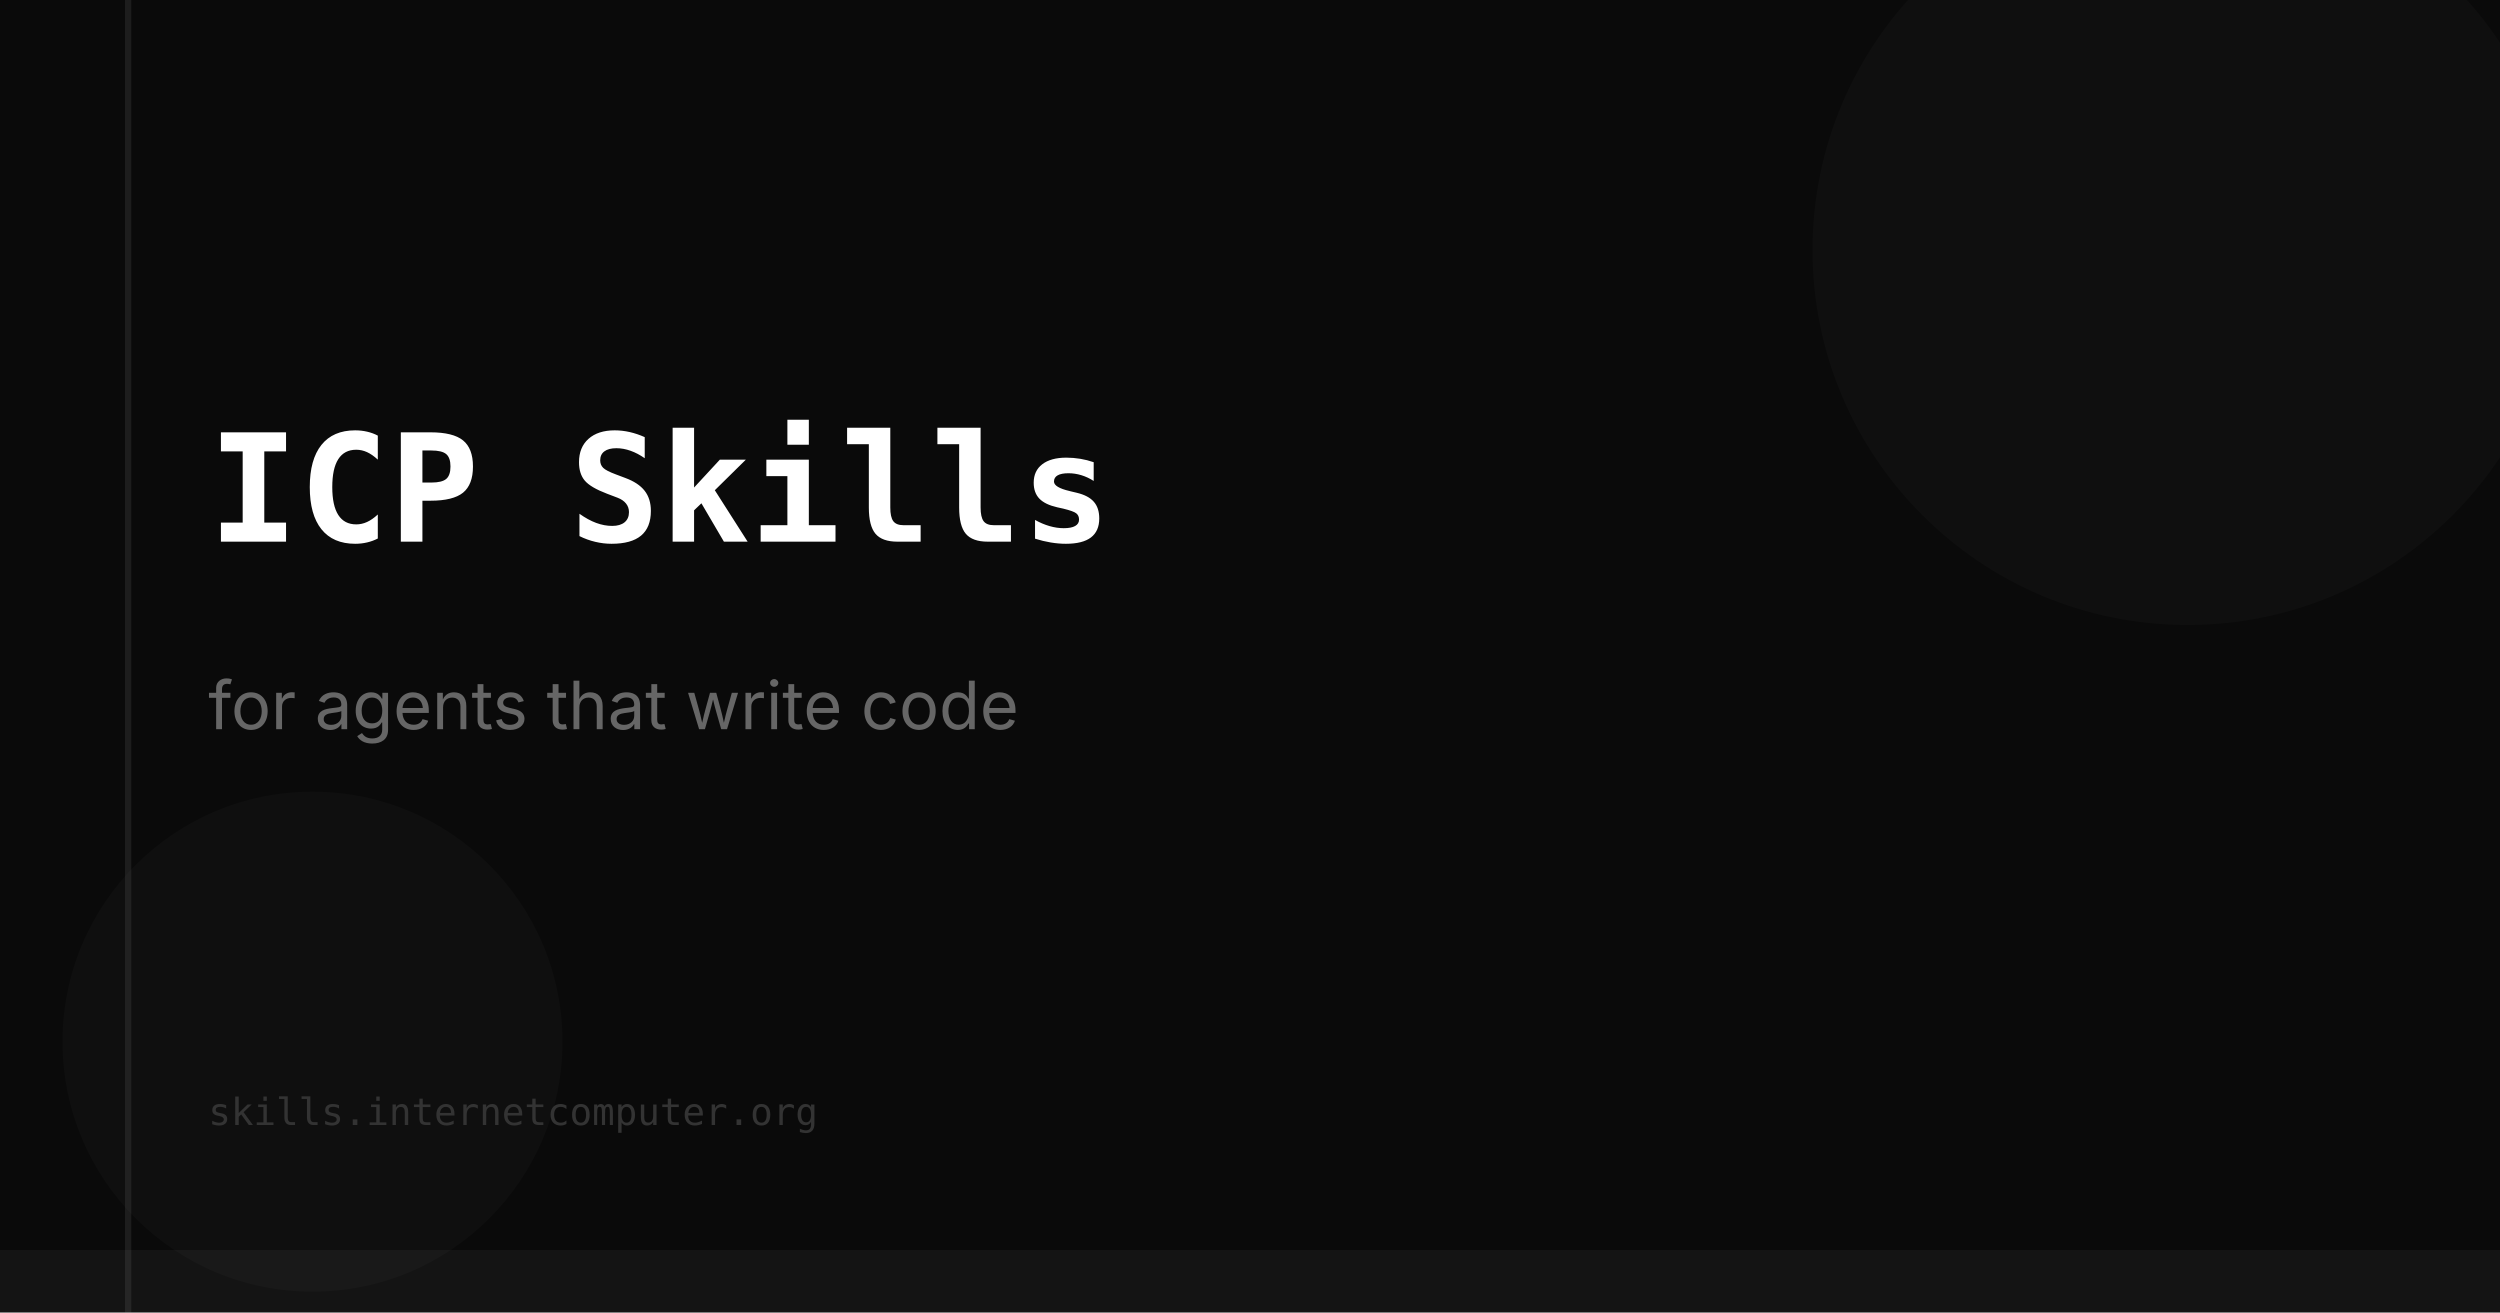
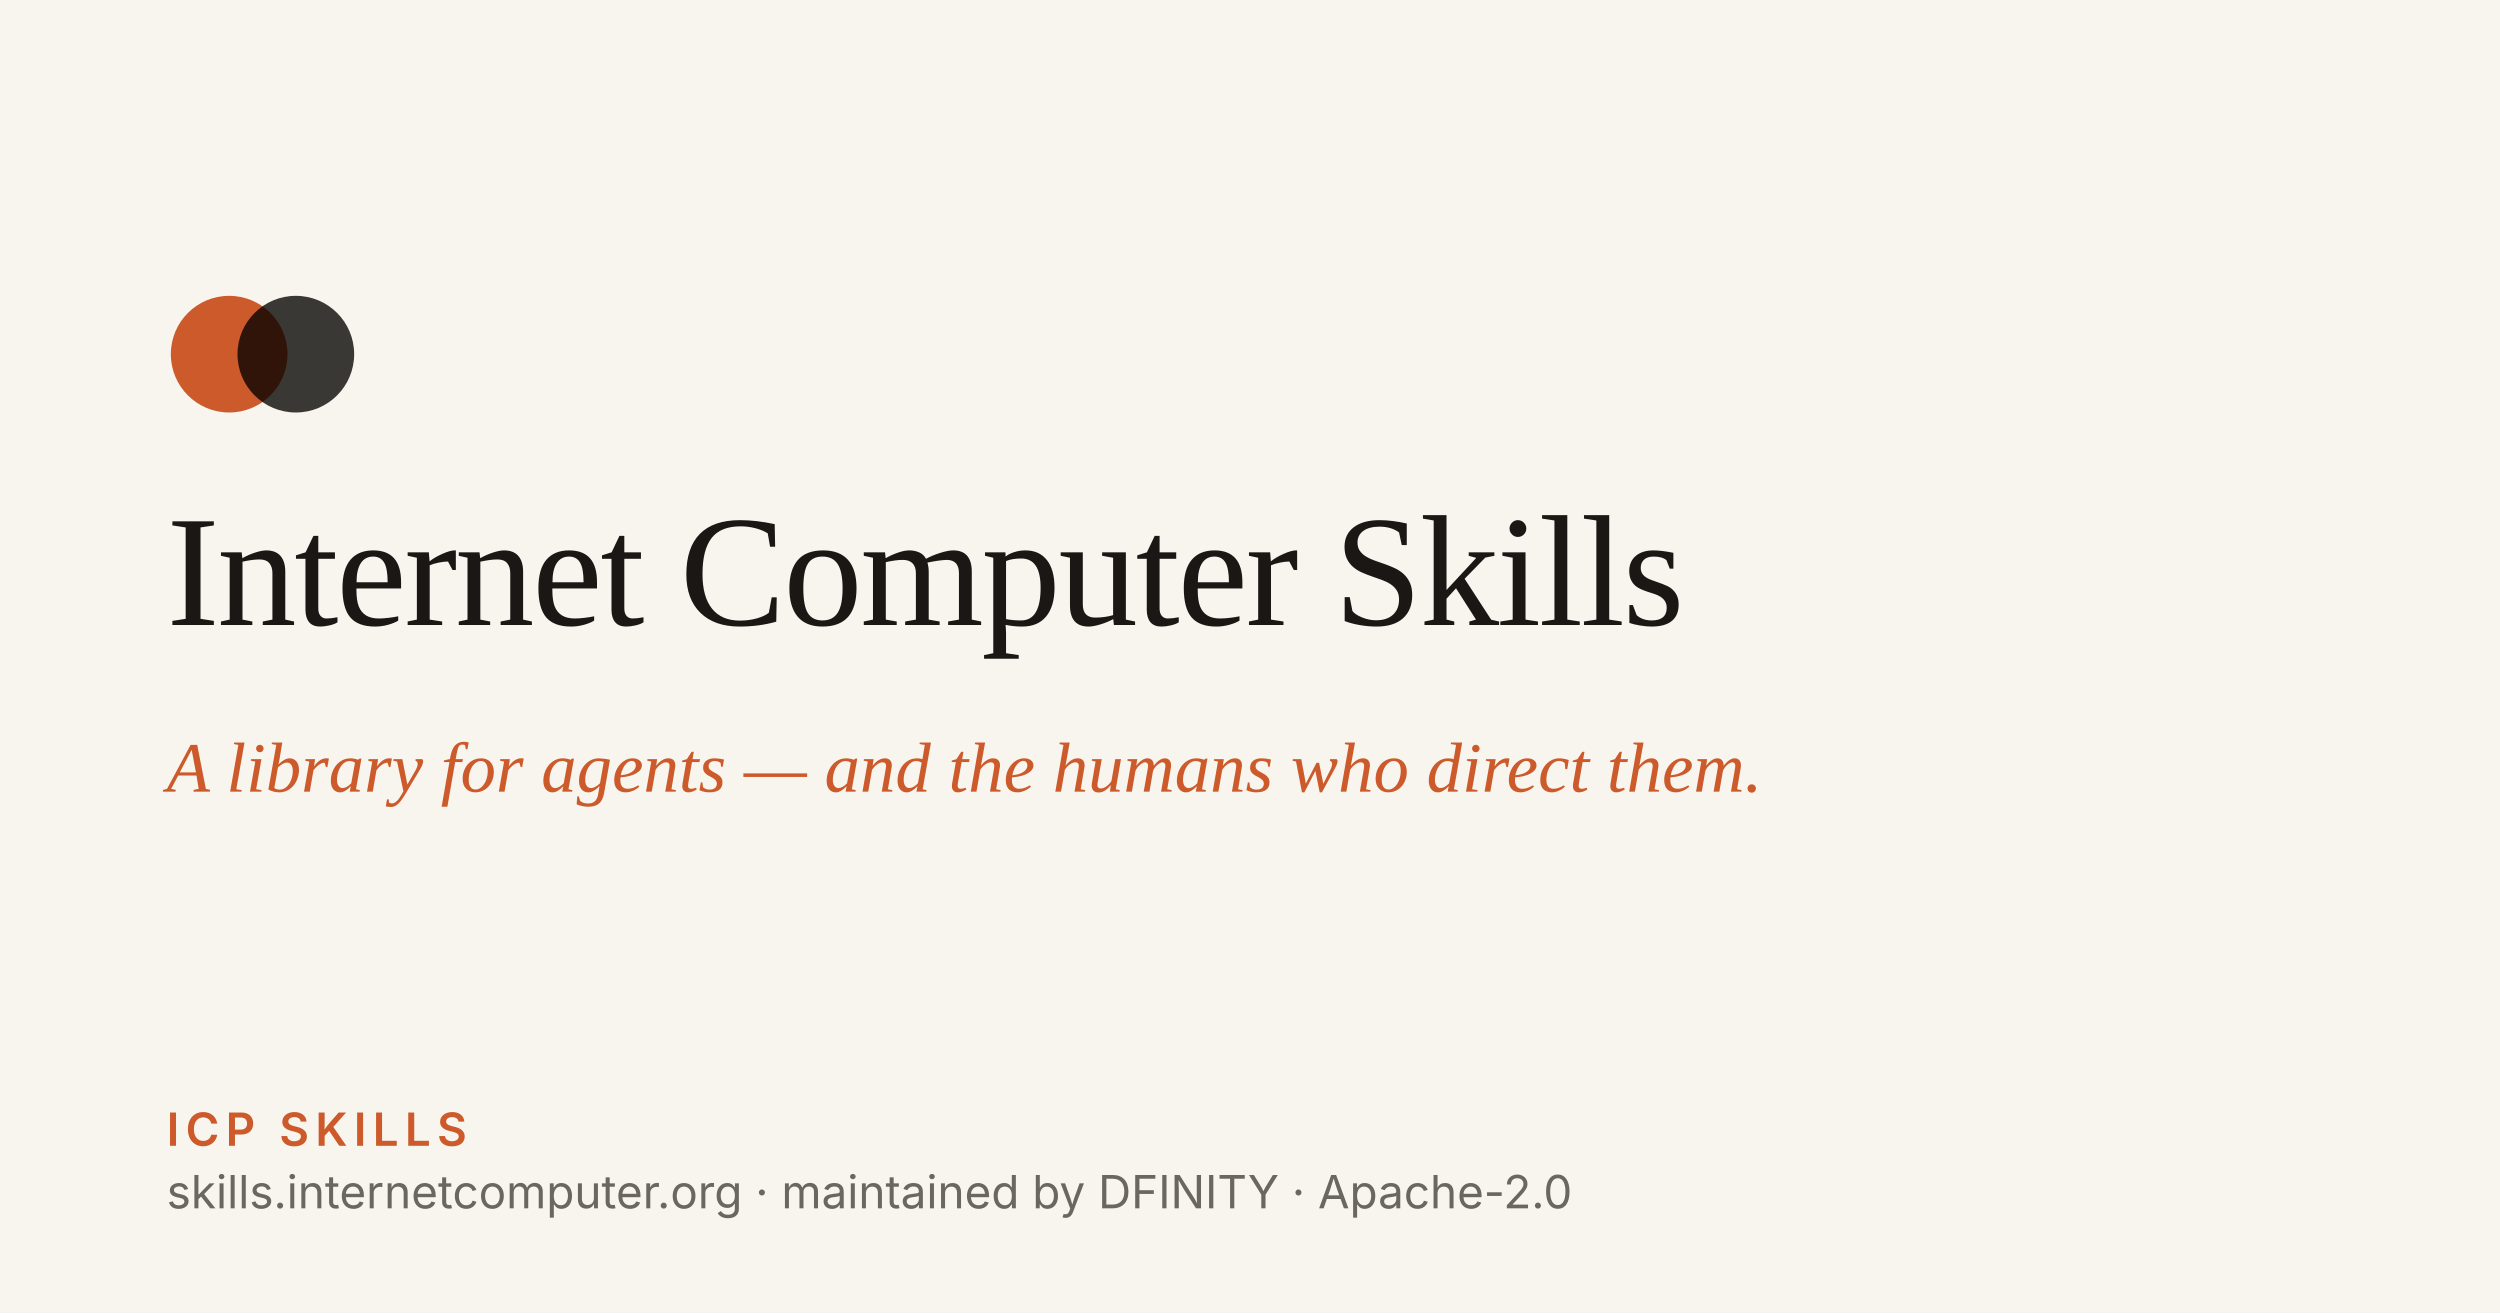
- <svg xmlns="http://www.w3.org/2000/svg" width="1200" height="630" viewBox="0 0 1200 630">
-   <rect width="1200" height="630" fill="#0a0a0a" />
-   <rect x="0" y="600" width="1200" height="30" fill="#ffffff" opacity="0.04" />
-   <rect x="60" y="0" width="3" height="630" fill="#ffffff" opacity="0.08" />
-   <circle cx="1050" cy="120" r="180" fill="#ffffff" opacity="0.02" />
-   <circle cx="150" cy="500" r="120" fill="#ffffff" opacity="0.02" />
-   <text x="100" y="260" font-family="'JetBrains Mono', 'SF Mono', 'Fira Code', monospace" font-size="72" font-weight="800" fill="#ffffff">ICP Skills</text>
-   <text x="100" y="350" font-family="'Inter', 'Helvetica Neue', sans-serif" font-size="32" fill="#666666">for agents that write code</text>
-   <text x="100" y="540" font-family="'JetBrains Mono', monospace" font-size="18" fill="#333333">skills.internetcomputer.org</text>
+ <svg xmlns="http://www.w3.org/2000/svg" viewBox="0 0 1200 630">
+   <rect width="1200" height="630" fill="#f8f5ef" />
+   <g transform="translate(80, 140)">
+     <circle cx="30" cy="30" r="28" fill="#cc5a2b" />
+     <circle cx="62" cy="30" r="28" fill="#1a1714" opacity="0.85" style="mix-blend-mode:multiply" />
+   </g>
+   <g fill="#1a1714" font-family="Newsreader, Source Serif 4, ui-serif, Georgia, serif">
+     <text x="80" y="300" font-size="76" font-weight="500" letter-spacing="-1">Internet Computer Skills</text>
+     <text x="80" y="380" font-size="34" font-style="italic" fill="#cc5a2b">A library for agents — and the humans who direct them.</text>
+   </g>
+   <g fill="#6b6660" font-family="Inter, -apple-system, sans-serif" font-size="22">
+     <text x="80" y="550" letter-spacing="3" font-weight="600" fill="#cc5a2b">ICP SKILLS</text>
+     <text x="80" y="580">skills.internetcomputer.org · maintained by DFINITY · Apache-2.0</text>
+   </g>
</svg>
